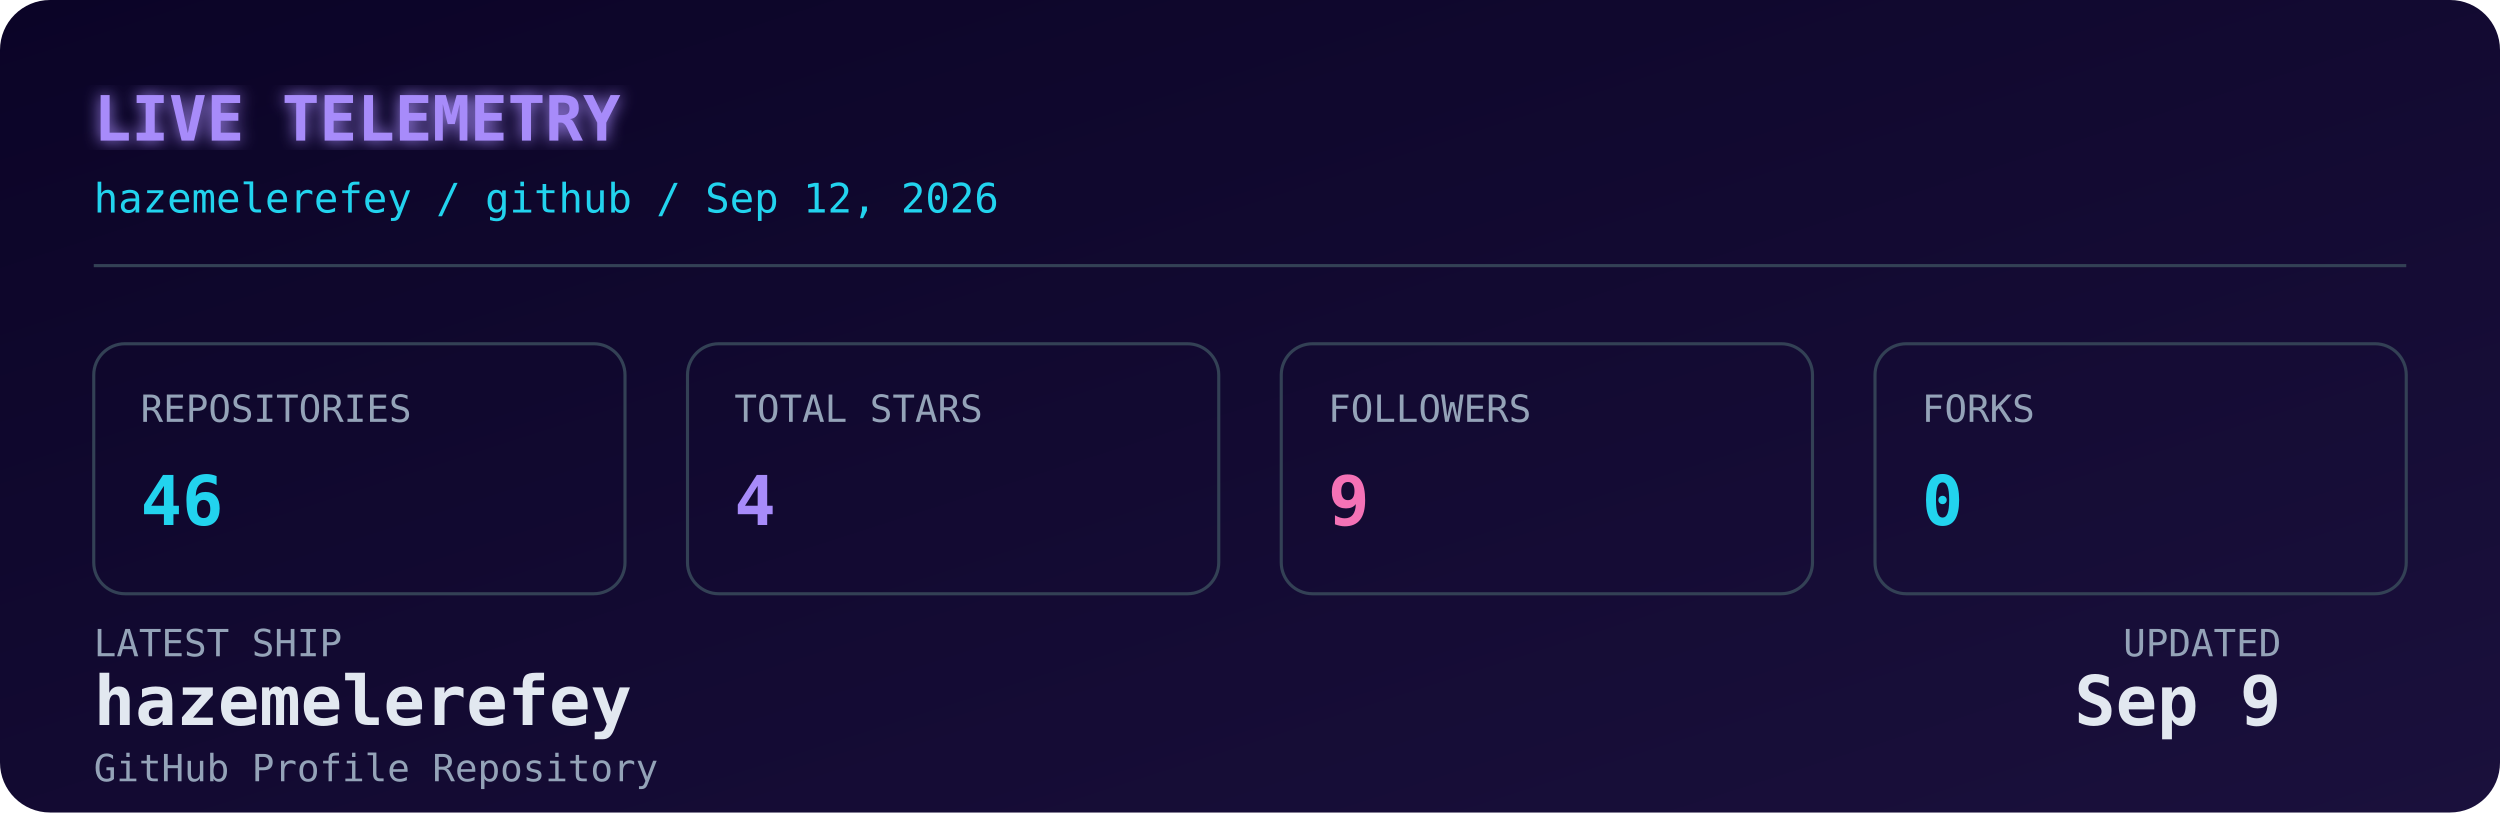
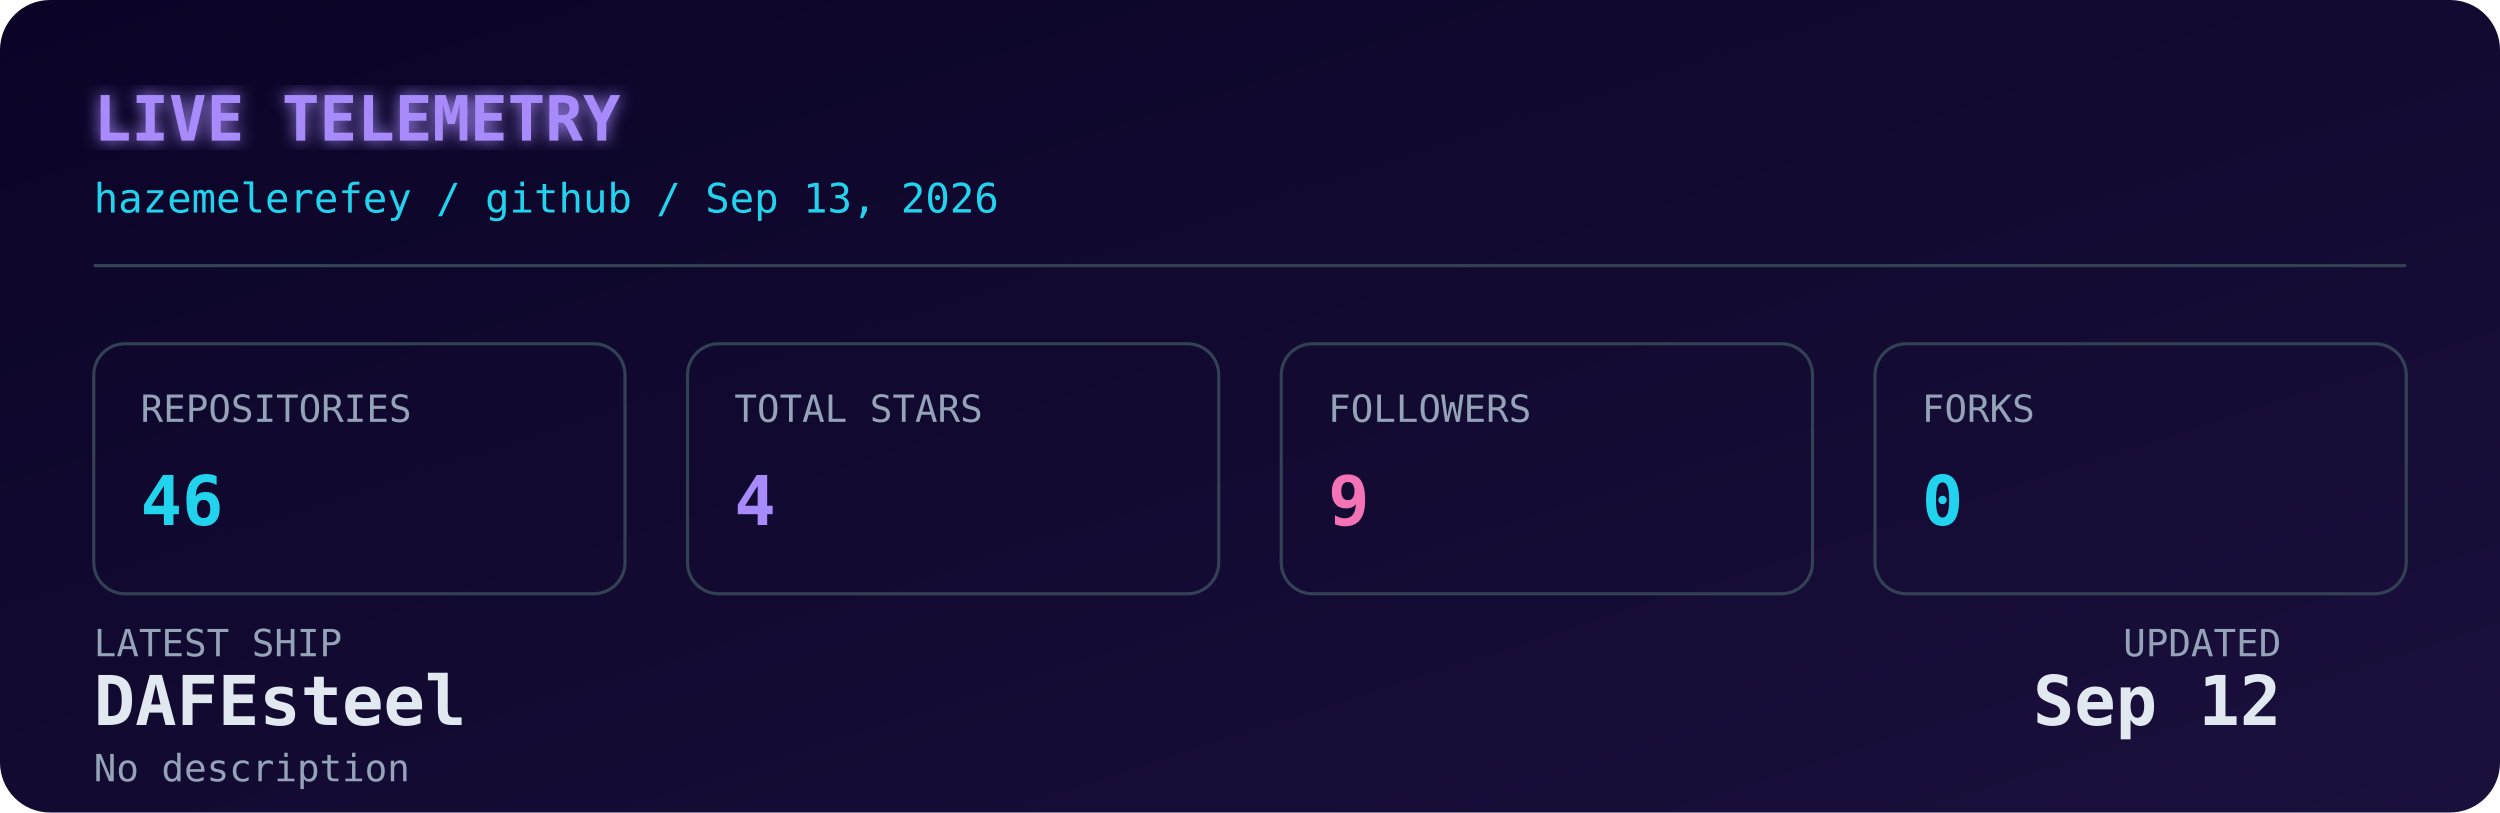
<svg xmlns="http://www.w3.org/2000/svg" width="800" height="260" viewBox="0 0 800 260" role="img" aria-label="Live GitHub dashboard for Hazem Elerefy">
  <defs>
    <linearGradient id="bg" x1="0" y1="0" x2="1" y2="1">
      <stop offset="0%" stop-color="#0b0427" />
      <stop offset="100%" stop-color="#1a103c" />
    </linearGradient>
    <filter id="glow" x="-20%" y="-20%" width="140%" height="140%">
      <feGaussianBlur stdDeviation="2.5" result="blur" />
      <feMerge>
        <feMergeNode in="blur" />
        <feMergeNode in="SourceGraphic" />
      </feMerge>
    </filter>
    <style>
      .mono { font-family: 'JetBrains Mono', 'SFMono-Regular', 'Fira Code', monospace; }
      .label { fill: #94a3b8; font-size: 12px; }
      .value { fill: #e2e8f0; font-size: 22px; font-weight: 700; }
      .accent { fill: #22d3ee; }
      .purple { fill: #a78bfa; }
      .pink { fill: #f472b6; }
      .title { fill: #a78bfa; font-size: 20px; font-weight: 700; }
      .subtitle { fill: #22d3ee; font-size: 13px; }
      .box { fill: none; stroke: #334155; stroke-width: 1; }
      @media (prefers-color-scheme: light) {
        .value { fill: #0f172a; }
        .label { fill: #475569; }
        .title { fill: #7c3aed; }
        .subtitle { fill: #0891b2; }
        .box { stroke: #cbd5e1; }
      }
    </style>
  </defs>
  <rect width="800" height="260" rx="16" fill="url(#bg)" />
  <text x="30" y="45" class="mono title" filter="url(#glow)">LIVE TELEMETRY</text>
-   <text x="30" y="68" class="mono subtitle">hazemelerefey / github / Sep 12, 2026</text>
+   <text x="30" y="68" class="mono subtitle">hazemelerefey / github / Sep 13, 2026</text>
  <line x1="30" y1="85" x2="770" y2="85" stroke="#334155" stroke-width="1" />
  <g transform="translate(30, 110)">
    <rect width="170" height="80" rx="10" class="box" />
    <text x="15" y="25" class="mono label">REPOSITORIES</text>
    <text x="15" y="58" class="mono value accent">46</text>
  </g>
  <g transform="translate(220, 110)">
    <rect width="170" height="80" rx="10" class="box" />
    <text x="15" y="25" class="mono label">TOTAL STARS</text>
    <text x="15" y="58" class="mono value purple">4</text>
  </g>
  <g transform="translate(410, 110)">
    <rect width="170" height="80" rx="10" class="box" />
    <text x="15" y="25" class="mono label">FOLLOWERS</text>
    <text x="15" y="58" class="mono value pink">9</text>
  </g>
  <g transform="translate(600, 110)">
    <rect width="170" height="80" rx="10" class="box" />
    <text x="15" y="25" class="mono label">FORKS</text>
    <text x="15" y="58" class="mono value accent">0</text>
  </g>
  <g transform="translate(30, 210)">
    <text x="0" y="0" class="mono label">LATEST SHIP</text>
-     <text x="0" y="22" class="mono value" font-size="15" fill="#e2e8f0">hazemelerefey</text>
-     <text x="0" y="40" class="mono label" font-size="11">GitHub Profile Repository</text>
+     <text x="0" y="22" class="mono value" font-size="15" fill="#e2e8f0">DAFEsteel</text>
+     <text x="0" y="40" class="mono label" font-size="11">No description</text>
    <text x="700" y="0" class="mono label" text-anchor="end">UPDATED</text>
-     <text x="700" y="22" class="mono value" font-size="15" text-anchor="end" fill="#e2e8f0">Sep 9</text>
+     <text x="700" y="22" class="mono value" font-size="15" text-anchor="end" fill="#e2e8f0">Sep 12</text>
  </g>
</svg>
